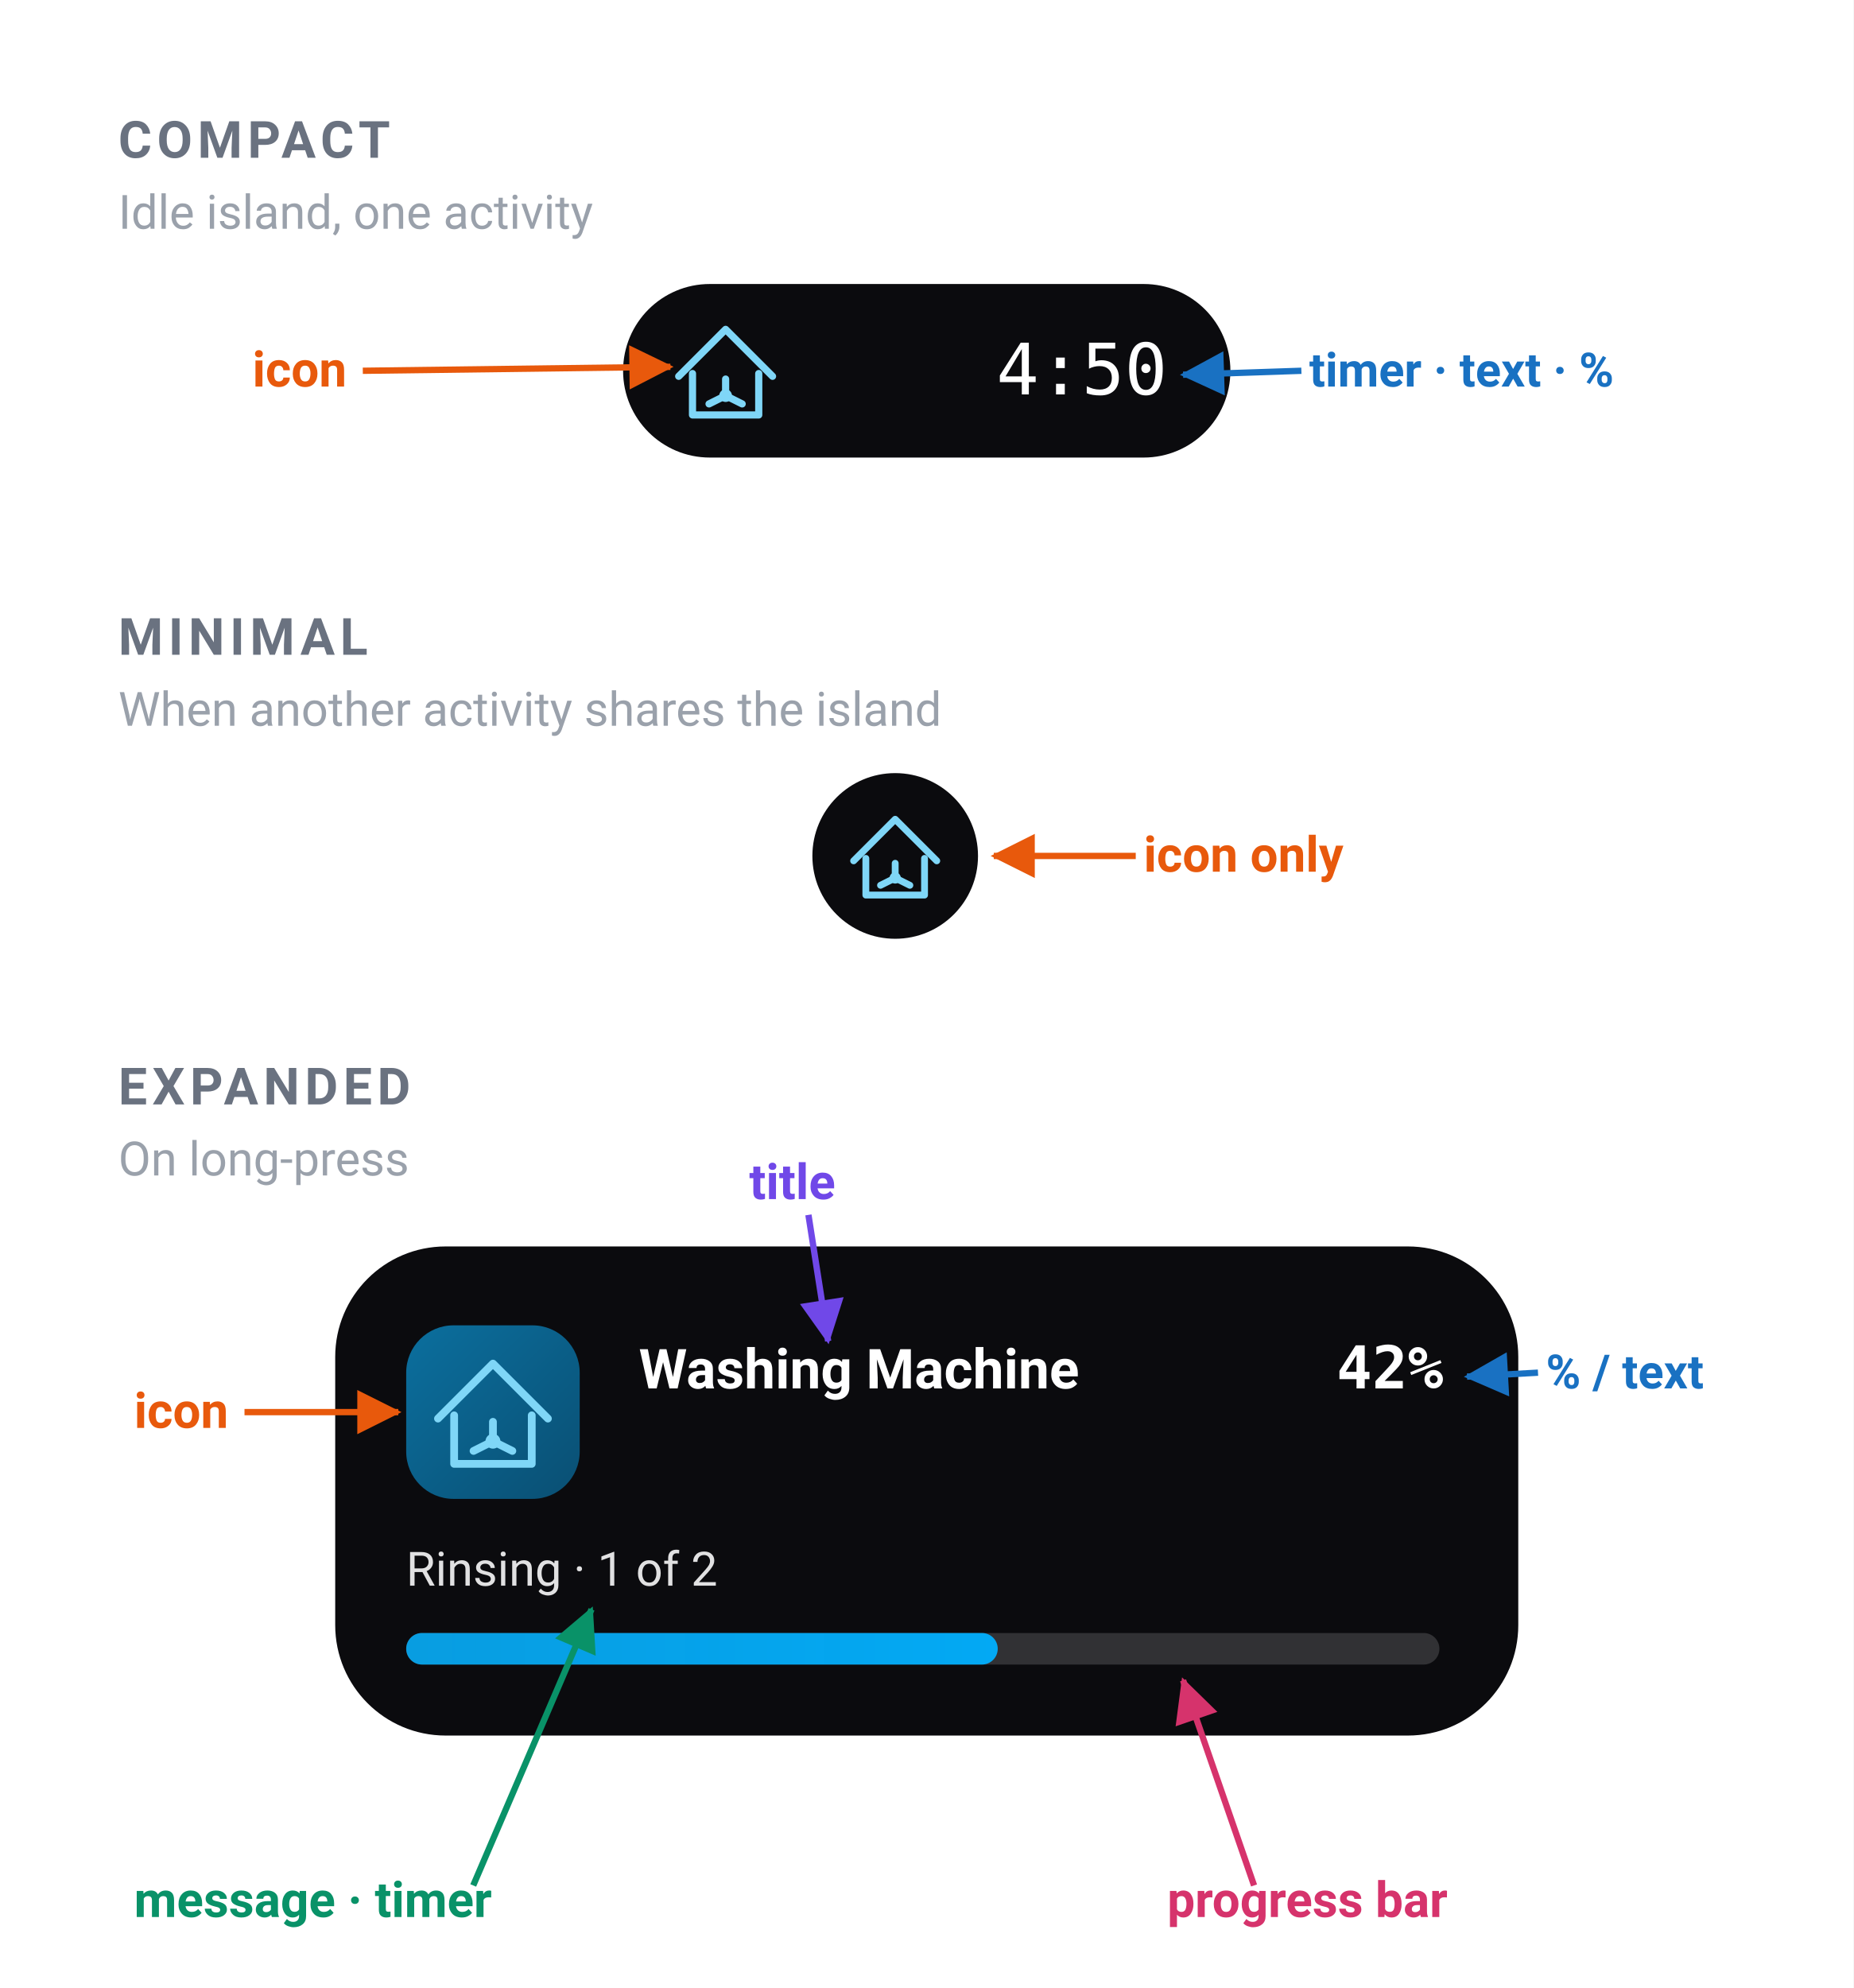
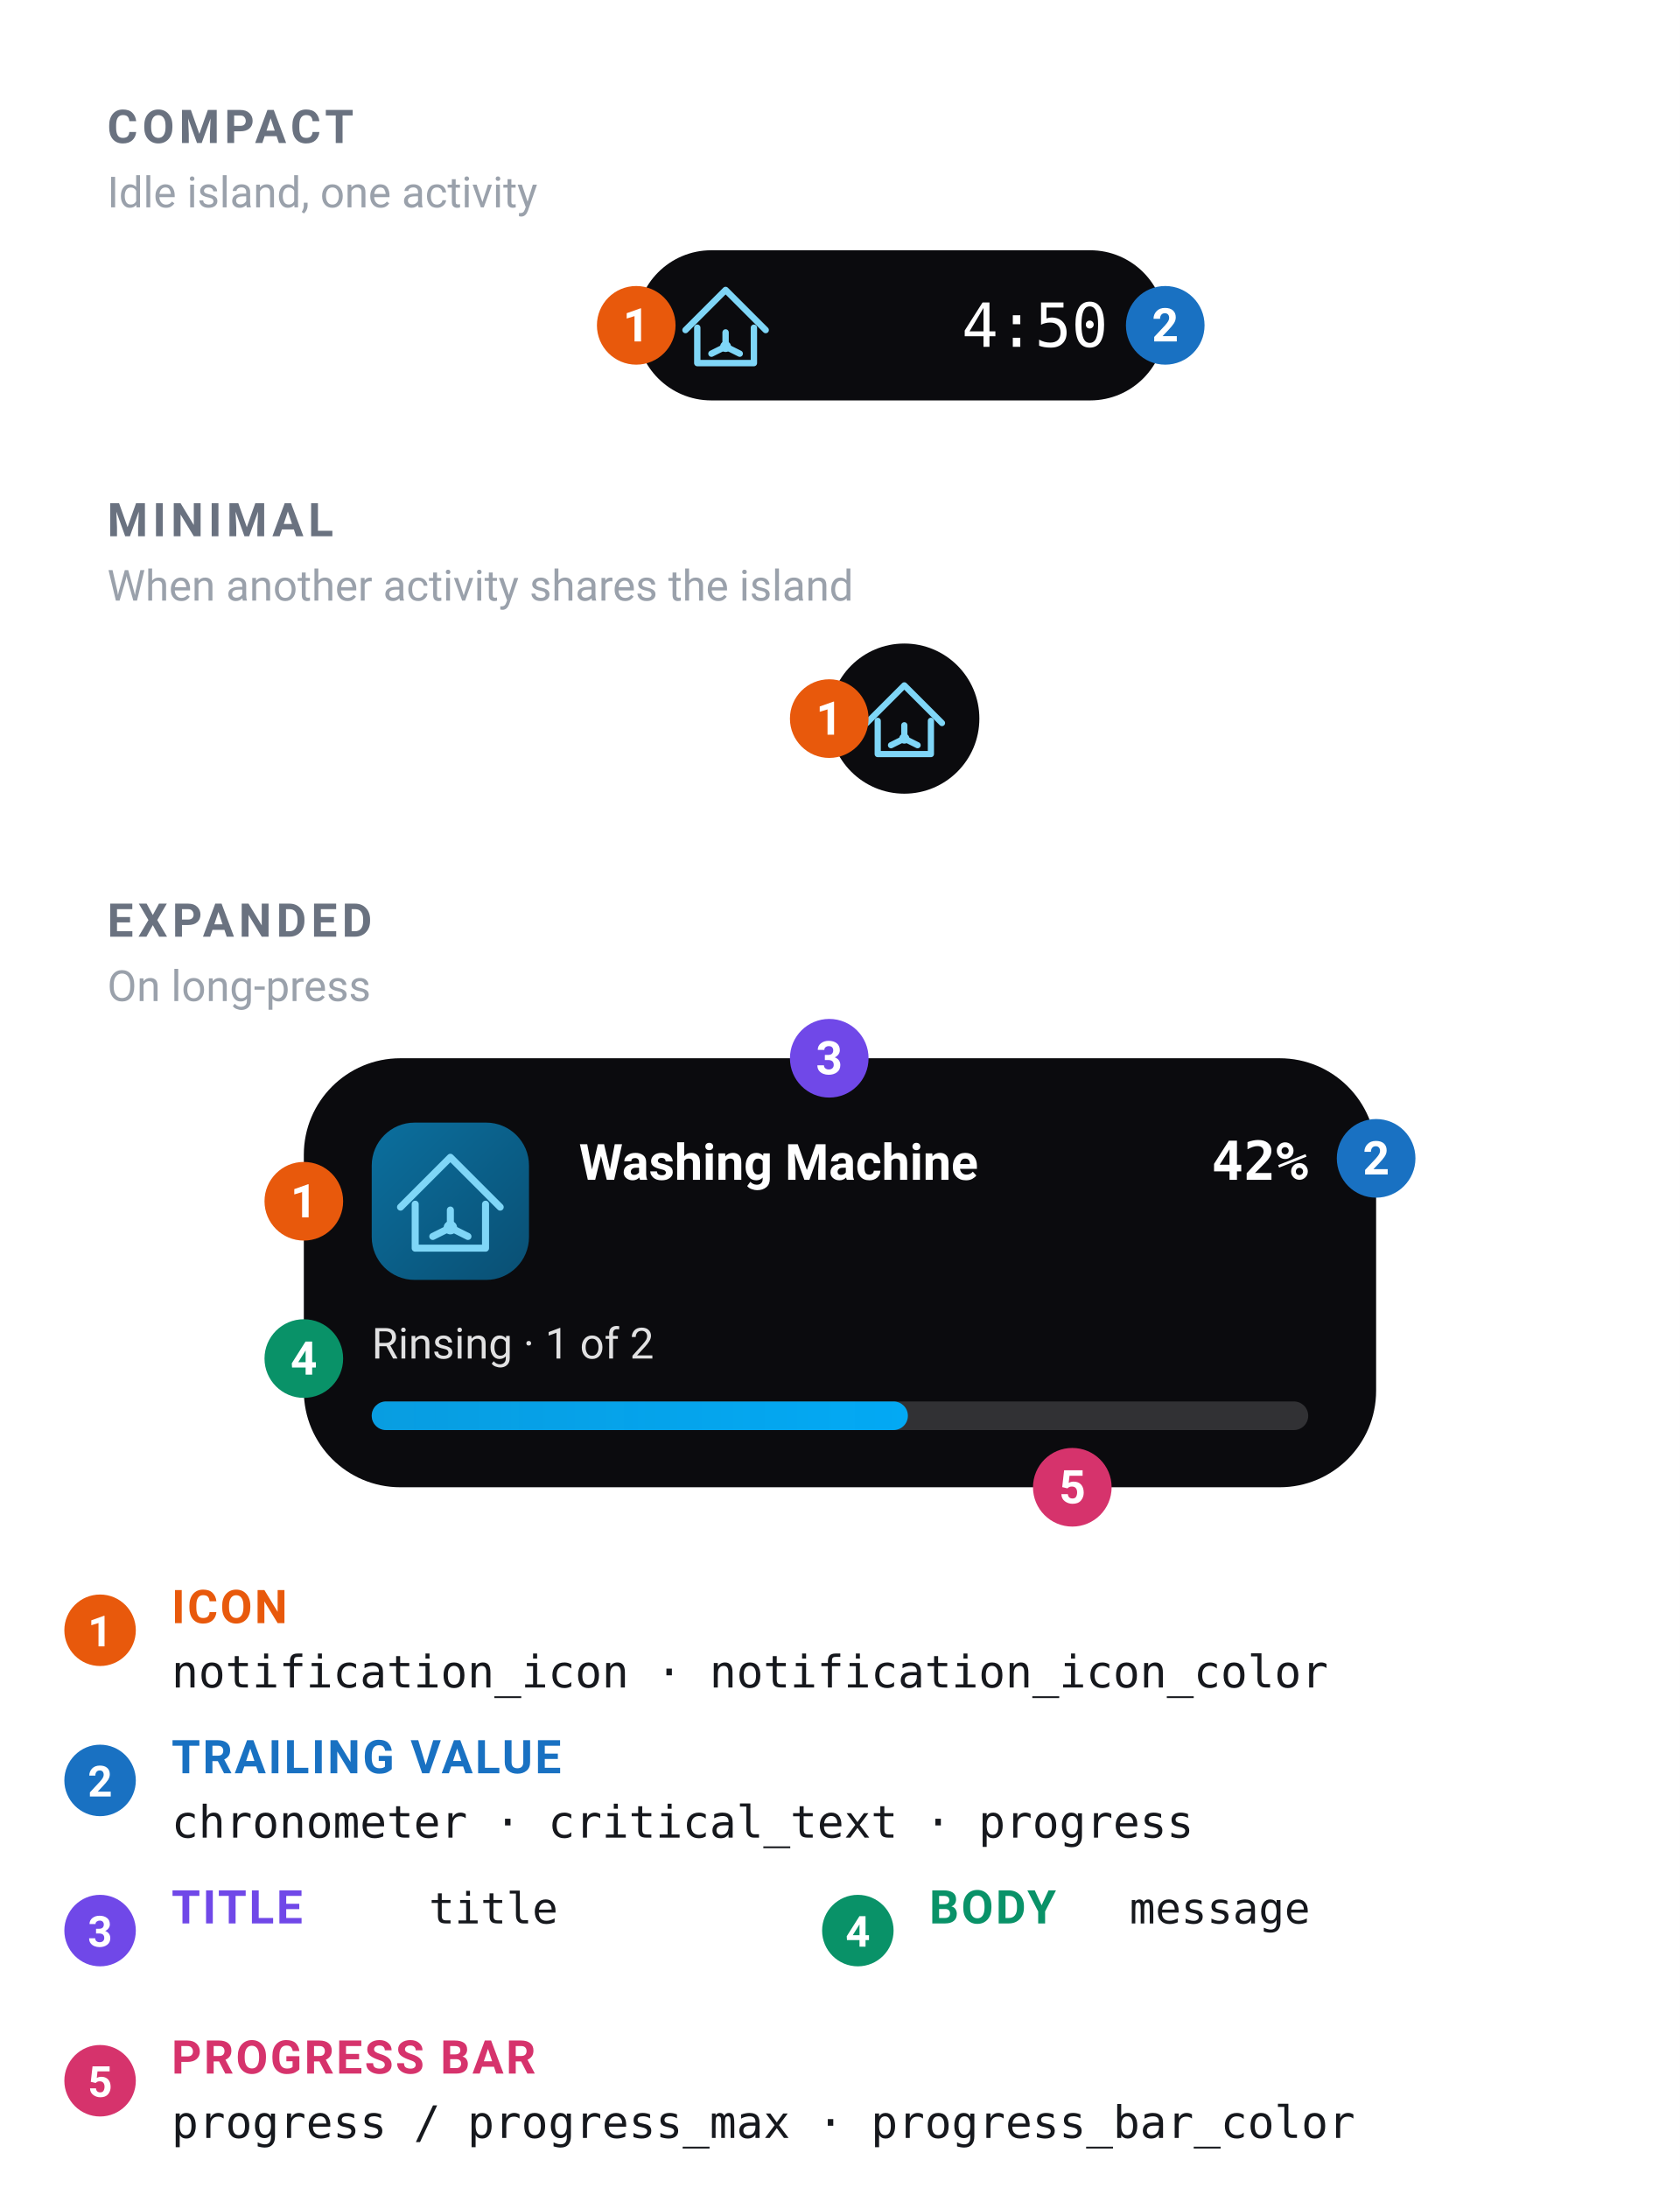
- <svg xmlns="http://www.w3.org/2000/svg" viewBox="0 0 470 504" role="img" aria-label="Anatomy of the Dynamic Island presentations for a Home Assistant Live Activity: compact, minimal, and expanded">
+ <svg xmlns="http://www.w3.org/2000/svg" viewBox="0 0 470 612" role="img" aria-label="Anatomy of the Dynamic Island presentations for a Home Assistant Live Activity, mapping each region to its notification payload field">
  <style>
    text{font-family:-apple-system,BlinkMacSystemFont,"Segoe UI",Roboto,Helvetica,Arial,sans-serif}
    text.mono{font-family:ui-monospace,SFMono-Regular,Menlo,Consolas,monospace}
    text.head{font-weight:700;letter-spacing:0.1em;fill:#6a7280}
    text.cap{fill:#9aa1ab}
-     text.lbl{font-weight:600}
+     text.num{font-weight:700;fill:#ffffff;text-anchor:middle}
  </style>
  <defs>
    <linearGradient id="barGrad" x1="0" y1="0" x2="1" y2="0">
      <stop offset="0" stop-color="#03A9F4" stop-opacity="0.9" />
      <stop offset="1" stop-color="#03A9F4" />
    </linearGradient>
    <linearGradient id="iconGrad" x1="0" y1="0" x2="1" y2="1">
      <stop offset="0" stop-color="#0b6f9e" />
      <stop offset="1" stop-color="#0a4f73" />
    </linearGradient>
-     <marker id="aOrange" markerWidth="8" markerHeight="8" refX="6.5" refY="3.5" orient="auto">
-       <path d="M0,0 L7,3.5 L0,7 z" fill="#e8590c" />
-     </marker>
-     <marker id="aBlue" markerWidth="8" markerHeight="8" refX="6.5" refY="3.5" orient="auto">
-       <path d="M0,0 L7,3.5 L0,7 z" fill="#1971c2" />
-     </marker>
-     <marker id="aPurple" markerWidth="8" markerHeight="8" refX="6.5" refY="3.5" orient="auto">
-       <path d="M0,0 L7,3.5 L0,7 z" fill="#7048e8" />
-     </marker>
-     <marker id="aTeal" markerWidth="8" markerHeight="8" refX="6.5" refY="3.5" orient="auto">
-       <path d="M0,0 L7,3.5 L0,7 z" fill="#099268" />
-     </marker>
-     <marker id="aPink" markerWidth="8" markerHeight="8" refX="6.5" refY="3.5" orient="auto">
-       <path d="M0,0 L7,3.5 L0,7 z" fill="#d6336c" />
-     </marker>
  </defs>
-   <rect x="0" y="0" width="470" height="504" fill="#ffffff" />
+   <rect x="0" y="0" width="470" height="612" fill="#ffffff" />
  <text x="30" y="40" class="head" font-size="13">COMPACT</text>
  <text x="30" y="58" class="cap" font-size="12">Idle island, one activity</text>
-   <rect x="158" y="72" width="154" height="44" rx="22" fill="#0b0b0e" />
-   <g transform="translate(184,94) scale(0.7)" fill="none" stroke="#7fd6f7" stroke-width="2.6" stroke-linecap="round" stroke-linejoin="round">
+   <rect x="178" y="70" width="148" height="42" rx="21" fill="#0b0b0e" />
+   <g transform="translate(203,91) scale(0.66)" fill="none" stroke="#7fd6f7" stroke-width="2.7" stroke-linecap="round" stroke-linejoin="round">
    <path d="M-17,2 L0,-15 L17,2" />
    <path d="M-12,1 L-12,16 L12,16 L12,1" />
    <circle cx="0" cy="9" r="2.3" fill="#7fd6f7" stroke="none" />
    <path d="M0,9 L0,3 M0,9 L-6,12 M0,9 L6,12" />
  </g>
-   <text x="296" y="100" text-anchor="end" class="mono" font-size="18" fill="#ffffff">4:50</text>
-   <text x="64" y="98" class="lbl" font-size="12.5" fill="#e8590c">icon</text>
-   <path d="M92,94 L170,93" fill="none" stroke="#e8590c" stroke-width="1.6" marker-end="url(#aOrange)" />
-   <text x="332" y="98" class="lbl" font-size="12" fill="#1971c2">timer · text · %</text>
-   <path d="M330,94 L300,95" fill="none" stroke="#1971c2" stroke-width="1.6" marker-end="url(#aBlue)" />
-   <text x="30" y="166" class="head" font-size="13">MINIMAL</text>
-   <text x="30" y="184" class="cap" font-size="12">When another activity shares the island</text>
-   <rect x="206" y="196" width="42" height="42" rx="21" fill="#0b0b0e" />
-   <g transform="translate(227,217) scale(0.62)" fill="none" stroke="#7fd6f7" stroke-width="2.8" stroke-linecap="round" stroke-linejoin="round">
+   <text x="310" y="97" text-anchor="end" class="mono" font-size="17" fill="#ffffff">4:50</text>
+   <circle cx="178" cy="91" r="11" fill="#e8590c" />
+   <text x="178" y="95.5" class="num" font-size="13">1</text>
+   <circle cx="326" cy="91" r="11" fill="#1971c2" />
+   <text x="326" y="95.5" class="num" font-size="13">2</text>
+   <text x="30" y="150" class="head" font-size="13">MINIMAL</text>
+   <text x="30" y="168" class="cap" font-size="12">When another activity shares the island</text>
+   <rect x="232" y="180" width="42" height="42" rx="21" fill="#0b0b0e" />
+   <g transform="translate(253,201) scale(0.62)" fill="none" stroke="#7fd6f7" stroke-width="2.8" stroke-linecap="round" stroke-linejoin="round">
    <path d="M-17,2 L0,-15 L17,2" />
    <path d="M-12,1 L-12,16 L12,16 L12,1" />
    <circle cx="0" cy="9" r="2.3" fill="#7fd6f7" stroke="none" />
    <path d="M0,9 L0,3 M0,9 L-6,12 M0,9 L6,12" />
  </g>
-   <text x="290" y="221" class="lbl" font-size="12.5" fill="#e8590c">icon only</text>
-   <path d="M288,217 L252,217" fill="none" stroke="#e8590c" stroke-width="1.6" marker-end="url(#aOrange)" />
-   <text x="30" y="280" class="head" font-size="13">EXPANDED</text>
-   <text x="30" y="298" class="cap" font-size="12">On long-press</text>
-   <rect x="85" y="316" width="300" height="124" rx="28" fill="#0b0b0e" />
-   <rect x="103" y="336" width="44" height="44" rx="12" fill="url(#iconGrad)" />
-   <g transform="translate(125,358) scale(0.82)" fill="none" stroke="#7fd6f7" stroke-width="2.4" stroke-linecap="round" stroke-linejoin="round">
+   <circle cx="232" cy="201" r="11" fill="#e8590c" />
+   <text x="232" y="205.5" class="num" font-size="13">1</text>
+   <text x="30" y="262" class="head" font-size="13">EXPANDED</text>
+   <text x="30" y="280" class="cap" font-size="12">On long-press</text>
+   <rect x="85" y="296" width="300" height="120" rx="27" fill="#0b0b0e" />
+   <rect x="104" y="314" width="44" height="44" rx="12" fill="url(#iconGrad)" />
+   <g transform="translate(126,336) scale(0.82)" fill="none" stroke="#7fd6f7" stroke-width="2.4" stroke-linecap="round" stroke-linejoin="round">
    <path d="M-17,2 L0,-15 L17,2" />
    <path d="M-12,1 L-12,16 L12,16 L12,1" />
    <circle cx="0" cy="9" r="2.3" fill="#7fd6f7" stroke="none" />
    <path d="M0,9 L0,3 M0,9 L-6,12 M0,9 L6,12" />
  </g>
-   <text x="162" y="352" font-size="14" font-weight="600" fill="#ffffff">Washing Machine</text>
-   <text x="366" y="352" text-anchor="end" class="mono" font-size="15" font-weight="600" fill="#ffffff">42%</text>
-   <text x="103" y="402" font-size="12" fill="#ffffffe0">Rinsing · 1 of 2</text>
-   <rect x="103" y="414" width="262" height="8" rx="4" fill="#ffffff28" />
-   <rect x="103" y="414" width="150" height="8" rx="4" fill="url(#barGrad)" />
-   <text x="34" y="362" class="lbl" font-size="12.5" fill="#e8590c">icon</text>
-   <path d="M62,358 L101,358" fill="none" stroke="#e8590c" stroke-width="1.6" marker-end="url(#aOrange)" />
-   <text x="190" y="304" class="lbl" font-size="12.5" fill="#7048e8">title</text>
-   <path d="M205,308 L210,340" fill="none" stroke="#7048e8" stroke-width="1.6" marker-end="url(#aPurple)" />
-   <text x="392" y="352" class="lbl" font-size="12" fill="#1971c2">% / text</text>
-   <path d="M390,348 L372,349" fill="none" stroke="#1971c2" stroke-width="1.6" marker-end="url(#aBlue)" />
-   <text x="34" y="486" class="lbl" font-size="12.5" fill="#099268">message · timer</text>
-   <path d="M120,478 L150,408" fill="none" stroke="#099268" stroke-width="1.6" marker-end="url(#aTeal)" />
-   <text x="296" y="486" class="lbl" font-size="12.5" fill="#d6336c">progress bar</text>
-   <path d="M318,478 L300,426" fill="none" stroke="#d6336c" stroke-width="1.6" marker-end="url(#aPink)" />
+   <text x="162" y="330" font-size="14" font-weight="600" fill="#ffffff">Washing Machine</text>
+   <text x="366" y="330" text-anchor="end" class="mono" font-size="15" font-weight="600" fill="#ffffff">42%</text>
+   <text x="104" y="380" font-size="12" fill="#ffffffe0">Rinsing · 1 of 2</text>
+   <rect x="104" y="392" width="262" height="8" rx="4" fill="#ffffff28" />
+   <rect x="104" y="392" width="150" height="8" rx="4" fill="url(#barGrad)" />
+   <circle cx="85" cy="336" r="11" fill="#e8590c" />
+   <text x="85" y="340.5" class="num" font-size="13">1</text>
+   <circle cx="232" cy="296" r="11" fill="#7048e8" />
+   <text x="232" y="300.5" class="num" font-size="13">3</text>
+   <circle cx="385" cy="324" r="11" fill="#1971c2" />
+   <text x="385" y="328.5" class="num" font-size="13">2</text>
+   <circle cx="85" cy="380" r="11" fill="#099268" />
+   <text x="85" y="384.5" class="num" font-size="13">4</text>
+   <circle cx="300" cy="416" r="11" fill="#d6336c" />
+   <text x="300" y="420.5" class="num" font-size="13">5</text>
+   <g font-size="12.5">
+     <circle cx="28" cy="456" r="10" fill="#e8590c" />
+     <text x="28" y="460.5" class="num" font-size="12">1</text>
+     <text x="48" y="454" font-size="13" font-weight="700" letter-spacing="0.05em" fill="#e8590c">ICON</text>
+     <text x="48" y="472" class="mono" fill="#16181d">notification_icon · notification_icon_color</text>
+     <circle cx="28" cy="498" r="10" fill="#1971c2" />
+     <text x="28" y="502.5" class="num" font-size="12">2</text>
+     <text x="48" y="496" font-size="13" font-weight="700" letter-spacing="0.05em" fill="#1971c2">TRAILING VALUE</text>
+     <text x="48" y="514" class="mono" fill="#16181d">chronometer · critical_text · progress</text>
+     <circle cx="28" cy="540" r="10" fill="#7048e8" />
+     <text x="28" y="544.5" class="num" font-size="12">3</text>
+     <text x="48" y="538" font-size="13" font-weight="700" letter-spacing="0.05em" fill="#7048e8">TITLE</text>
+     <text x="120" y="538" class="mono" font-size="12" fill="#16181d">title</text>
+     <circle cx="240" cy="540" r="10" fill="#099268" />
+     <text x="240" y="544.5" class="num" font-size="12">4</text>
+     <text x="260" y="538" font-size="13" font-weight="700" letter-spacing="0.05em" fill="#099268">BODY</text>
+     <text x="316" y="538" class="mono" font-size="12" fill="#16181d">message</text>
+     <circle cx="28" cy="582" r="10" fill="#d6336c" />
+     <text x="28" y="586.5" class="num" font-size="12">5</text>
+     <text x="48" y="580" font-size="13" font-weight="700" letter-spacing="0.05em" fill="#d6336c">PROGRESS BAR</text>
+     <text x="48" y="598" class="mono" fill="#16181d">progress / progress_max · progress_bar_color</text>
+   </g>
</svg>
